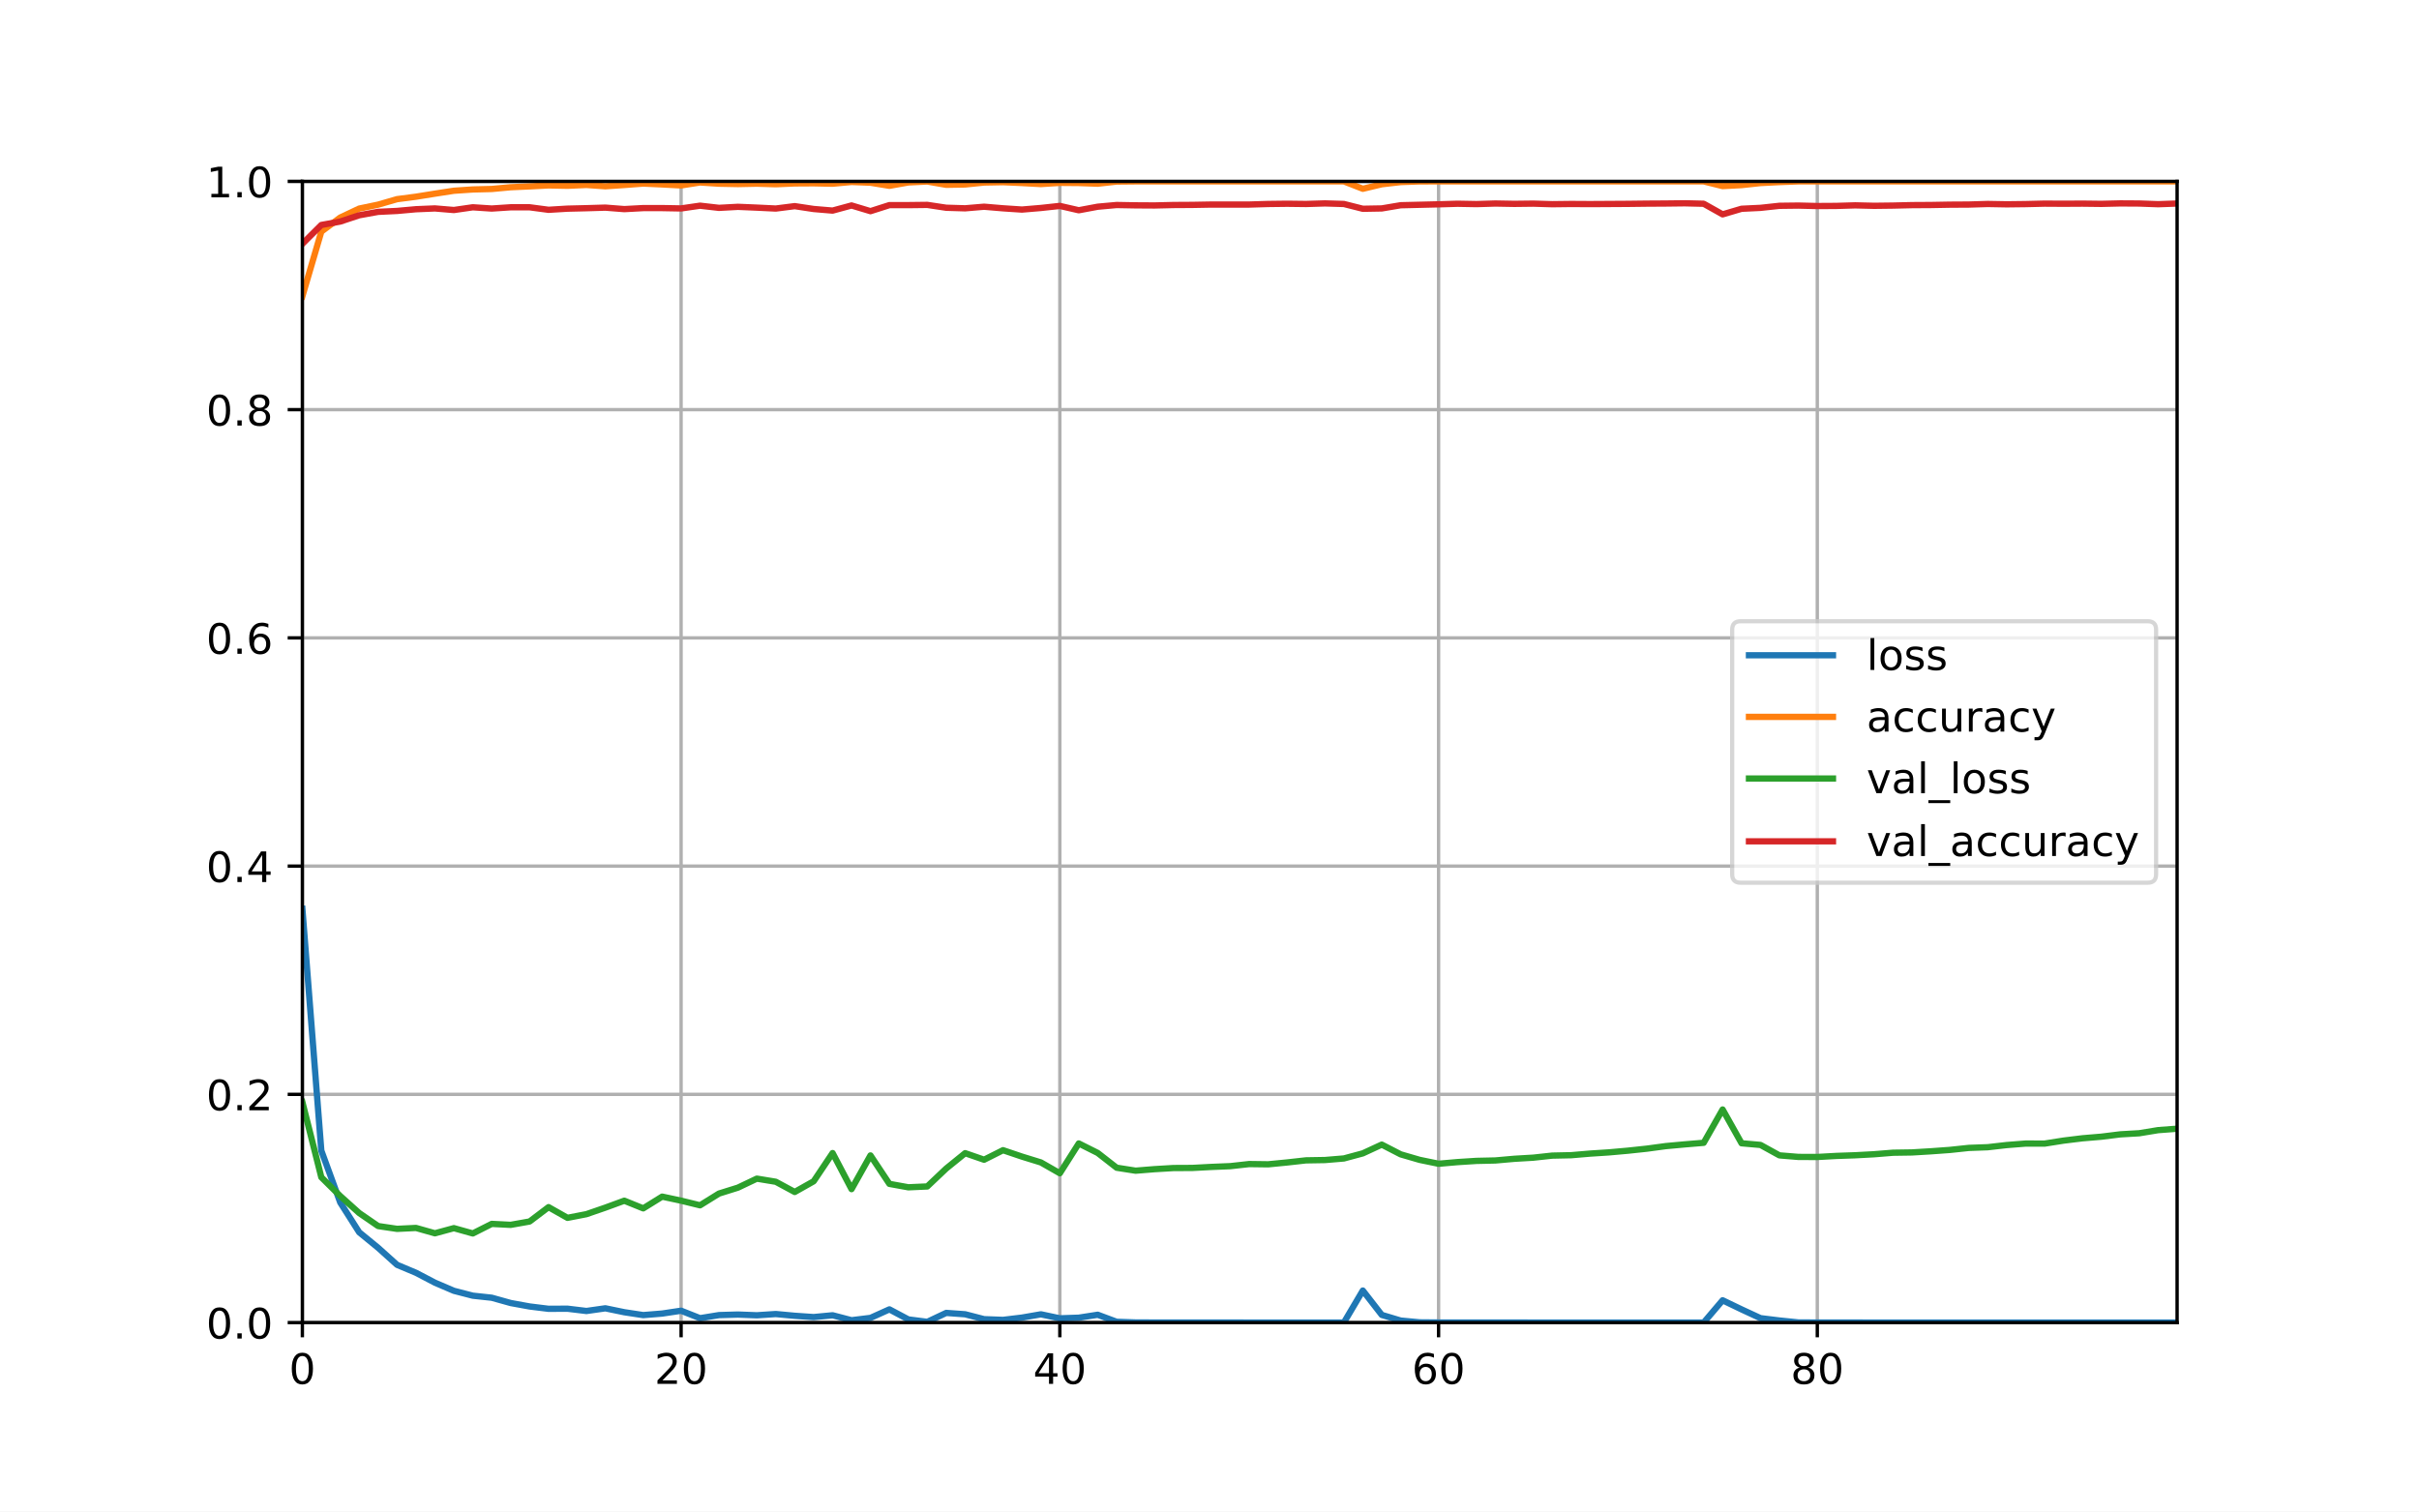
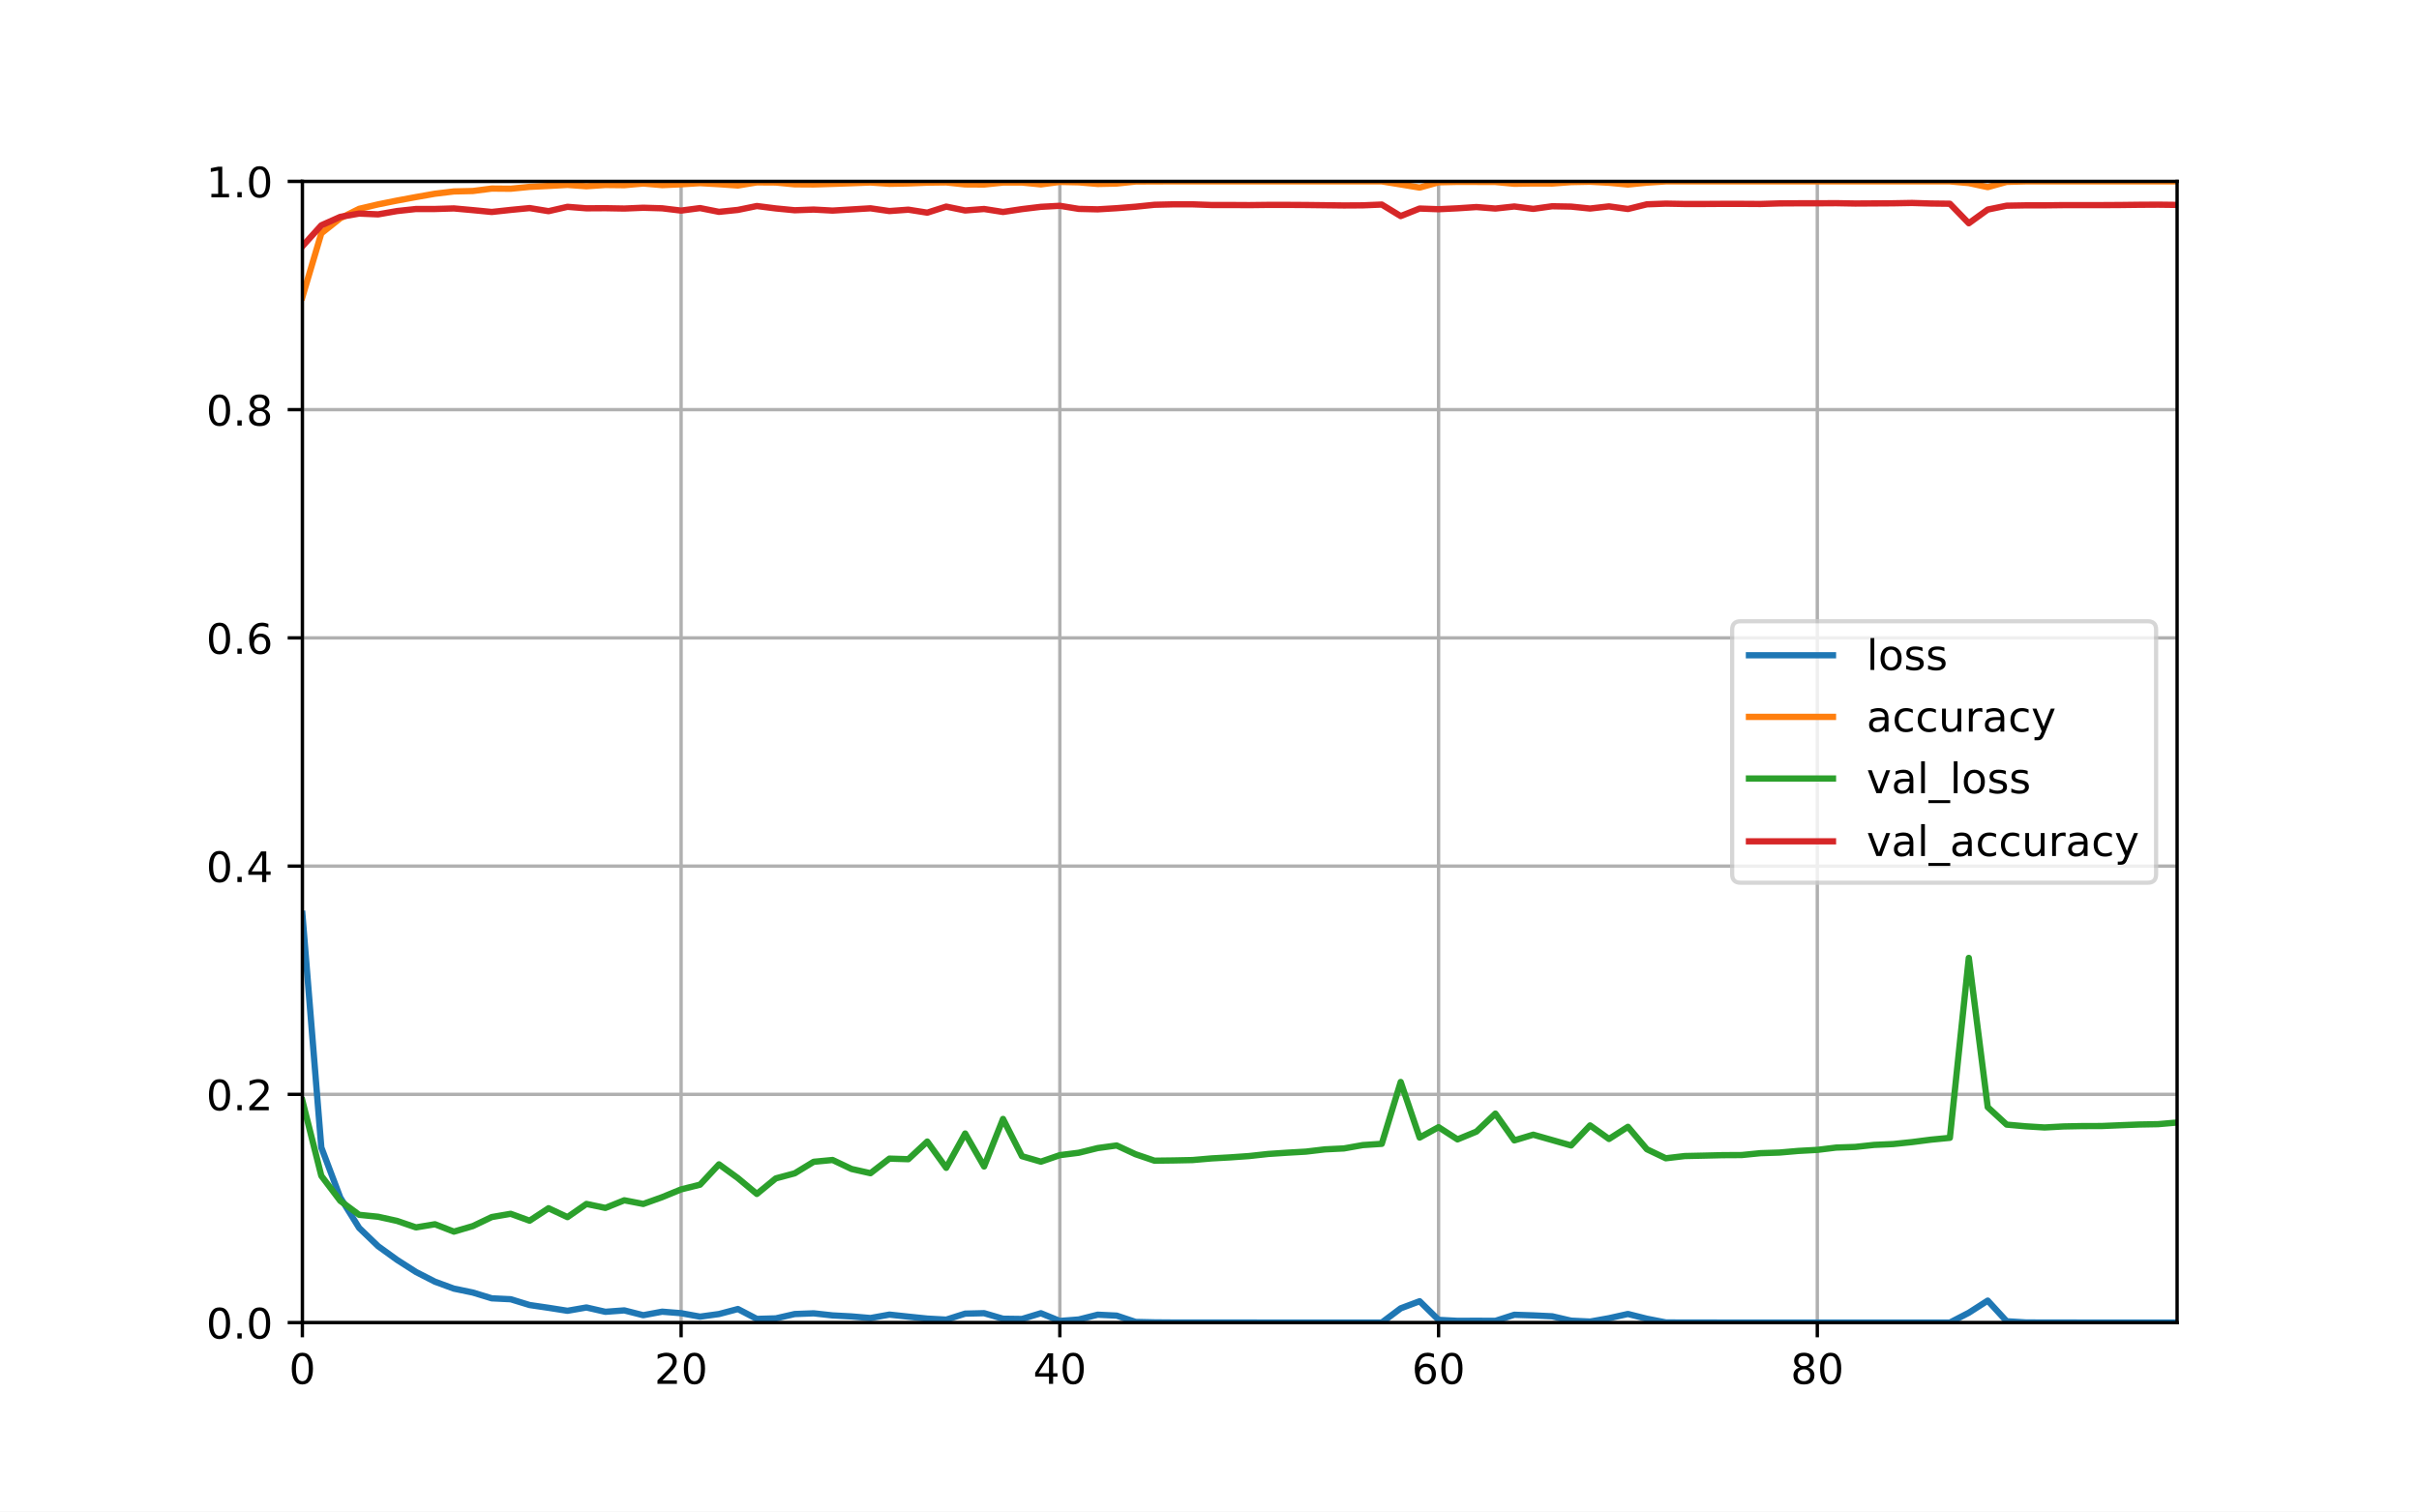
<svg xmlns="http://www.w3.org/2000/svg" xmlns:xlink="http://www.w3.org/1999/xlink" height="360pt" version="1.1" viewBox="0 0 576 360" width="576pt">
  <defs>
    <style type="text/css">
*{stroke-linecap:butt;stroke-linejoin:round;}
  </style>
  </defs>
  <g id="figure_1">
    <g id="patch_1">
      <path d="M 0 360  L 576 360  L 576 0  L 0 0  z " style="fill:#ffffff;" />
    </g>
    <g id="axes_1">
      <g id="patch_2">
        <path d="M 72 315  L 518.4 315  L 518.4 43.2  L 72 43.2  z " style="fill:#ffffff;" />
      </g>
      <g id="matplotlib.axis_1">
        <g id="xtick_1">
          <g id="line2d_1">
-             <path clip-path="url(#pfbb6b28283)" d="M 72 315  L 72 43.2  " style="fill:none;stroke:#b0b0b0;stroke-linecap:square;stroke-width:0.8;" />
+             <path clip-path="url(#p5a8b22db6f)" d="M 72 315  L 72 43.2  " style="fill:none;stroke:#b0b0b0;stroke-linecap:square;stroke-width:0.8;" />
          </g>
          <g id="line2d_2">
            <defs>
-               <path d="M 0 0  L 0 3.5  " id="md2664d7110" style="stroke:#000000;stroke-width:0.8;" />
-             </defs>
-             <g>
-               <use style="stroke:#000000;stroke-width:0.8;" x="72" xlink:href="#md2664d7110" y="315" />
+               <path d="M 0 0  L 0 3.5  " id="mbfc7a6b903" style="stroke:#000000;stroke-width:0.8;" />
+             </defs>
+             <g>
+               <use style="stroke:#000000;stroke-width:0.8;" x="72" xlink:href="#mbfc7a6b903" y="315" />
            </g>
          </g>
          <g id="text_1">
            <defs>
              <path d="M 31.781 66.406  Q 24.172 66.406 20.328 58.906  Q 16.5 51.422 16.5 36.375  Q 16.5 21.391 20.328 13.891  Q 24.172 6.391 31.781 6.391  Q 39.453 6.391 43.281 13.891  Q 47.125 21.391 47.125 36.375  Q 47.125 51.422 43.281 58.906  Q 39.453 66.406 31.781 66.406  z M 31.781 74.219  Q 44.047 74.219 50.516 64.516  Q 56.984 54.828 56.984 36.375  Q 56.984 17.969 50.516 8.266  Q 44.047 -1.422 31.781 -1.422  Q 19.531 -1.422 13.062 8.266  Q 6.594 17.969 6.594 36.375  Q 6.594 54.828 13.062 64.516  Q 19.531 74.219 31.781 74.219  z " id="DejaVuSans-48" />
            </defs>
            <g transform="translate(68.81875 329.5984)scale(0.1 -0.1)">
              <use xlink:href="#DejaVuSans-48" />
            </g>
          </g>
        </g>
        <g id="xtick_2">
          <g id="line2d_3">
-             <path clip-path="url(#pfbb6b28283)" d="M 162.182 315  L 162.182 43.2  " style="fill:none;stroke:#b0b0b0;stroke-linecap:square;stroke-width:0.8;" />
+             <path clip-path="url(#p5a8b22db6f)" d="M 162.182 315  L 162.182 43.2  " style="fill:none;stroke:#b0b0b0;stroke-linecap:square;stroke-width:0.8;" />
          </g>
          <g id="line2d_4">
            <g>
-               <use style="stroke:#000000;stroke-width:0.8;" x="162.182" xlink:href="#md2664d7110" y="315" />
+               <use style="stroke:#000000;stroke-width:0.8;" x="162.182" xlink:href="#mbfc7a6b903" y="315" />
            </g>
          </g>
          <g id="text_2">
            <defs>
              <path d="M 19.188 8.297  L 53.609 8.297  L 53.609 0  L 7.328 0  L 7.328 8.297  Q 12.938 14.109 22.625 23.891  Q 32.328 33.688 34.812 36.531  Q 39.547 41.844 41.422 45.531  Q 43.312 49.219 43.312 52.781  Q 43.312 58.594 39.234 62.25  Q 35.156 65.922 28.609 65.922  Q 23.969 65.922 18.812 64.312  Q 13.672 62.703 7.812 59.422  L 7.812 69.391  Q 13.766 71.781 18.938 73  Q 24.125 74.219 28.422 74.219  Q 39.75 74.219 46.484 68.547  Q 53.219 62.891 53.219 53.422  Q 53.219 48.922 51.531 44.891  Q 49.859 40.875 45.406 35.406  Q 44.188 33.984 37.641 27.219  Q 31.109 20.453 19.188 8.297  z " id="DejaVuSans-50" />
            </defs>
            <g transform="translate(155.8193 329.5984)scale(0.1 -0.1)">
              <use xlink:href="#DejaVuSans-50" />
              <use x="63.623" xlink:href="#DejaVuSans-48" />
            </g>
          </g>
        </g>
        <g id="xtick_3">
          <g id="line2d_5">
-             <path clip-path="url(#pfbb6b28283)" d="M 252.364 315  L 252.364 43.2  " style="fill:none;stroke:#b0b0b0;stroke-linecap:square;stroke-width:0.8;" />
+             <path clip-path="url(#p5a8b22db6f)" d="M 252.364 315  L 252.364 43.2  " style="fill:none;stroke:#b0b0b0;stroke-linecap:square;stroke-width:0.8;" />
          </g>
          <g id="line2d_6">
            <g>
-               <use style="stroke:#000000;stroke-width:0.8;" x="252.364" xlink:href="#md2664d7110" y="315" />
+               <use style="stroke:#000000;stroke-width:0.8;" x="252.364" xlink:href="#mbfc7a6b903" y="315" />
            </g>
          </g>
          <g id="text_3">
            <defs>
              <path d="M 37.797 64.312  L 12.891 25.391  L 37.797 25.391  z M 35.203 72.906  L 47.609 72.906  L 47.609 25.391  L 58.016 25.391  L 58.016 17.188  L 47.609 17.188  L 47.609 0  L 37.797 0  L 37.797 17.188  L 4.891 17.188  L 4.891 26.703  z " id="DejaVuSans-52" />
            </defs>
            <g transform="translate(246.0011 329.5984)scale(0.1 -0.1)">
              <use xlink:href="#DejaVuSans-52" />
              <use x="63.623" xlink:href="#DejaVuSans-48" />
            </g>
          </g>
        </g>
        <g id="xtick_4">
          <g id="line2d_7">
-             <path clip-path="url(#pfbb6b28283)" d="M 342.545 315  L 342.545 43.2  " style="fill:none;stroke:#b0b0b0;stroke-linecap:square;stroke-width:0.8;" />
+             <path clip-path="url(#p5a8b22db6f)" d="M 342.545 315  L 342.545 43.2  " style="fill:none;stroke:#b0b0b0;stroke-linecap:square;stroke-width:0.8;" />
          </g>
          <g id="line2d_8">
            <g>
-               <use style="stroke:#000000;stroke-width:0.8;" x="342.545" xlink:href="#md2664d7110" y="315" />
+               <use style="stroke:#000000;stroke-width:0.8;" x="342.545" xlink:href="#mbfc7a6b903" y="315" />
            </g>
          </g>
          <g id="text_4">
            <defs>
              <path d="M 33.016 40.375  Q 26.375 40.375 22.484 35.828  Q 18.609 31.297 18.609 23.391  Q 18.609 15.531 22.484 10.953  Q 26.375 6.391 33.016 6.391  Q 39.656 6.391 43.531 10.953  Q 47.406 15.531 47.406 23.391  Q 47.406 31.297 43.531 35.828  Q 39.656 40.375 33.016 40.375  z M 52.594 71.297  L 52.594 62.312  Q 48.875 64.062 45.094 64.984  Q 41.312 65.922 37.594 65.922  Q 27.828 65.922 22.672 59.328  Q 17.531 52.734 16.797 39.406  Q 19.672 43.656 24.016 45.922  Q 28.375 48.188 33.594 48.188  Q 44.578 48.188 50.953 41.516  Q 57.328 34.859 57.328 23.391  Q 57.328 12.156 50.688 5.359  Q 44.047 -1.422 33.016 -1.422  Q 20.359 -1.422 13.672 8.266  Q 6.984 17.969 6.984 36.375  Q 6.984 53.656 15.188 63.938  Q 23.391 74.219 37.203 74.219  Q 40.922 74.219 44.703 73.484  Q 48.484 72.75 52.594 71.297  z " id="DejaVuSans-54" />
            </defs>
            <g transform="translate(336.183 329.5984)scale(0.1 -0.1)">
              <use xlink:href="#DejaVuSans-54" />
              <use x="63.623" xlink:href="#DejaVuSans-48" />
            </g>
          </g>
        </g>
        <g id="xtick_5">
          <g id="line2d_9">
-             <path clip-path="url(#pfbb6b28283)" d="M 432.727 315  L 432.727 43.2  " style="fill:none;stroke:#b0b0b0;stroke-linecap:square;stroke-width:0.8;" />
+             <path clip-path="url(#p5a8b22db6f)" d="M 432.727 315  L 432.727 43.2  " style="fill:none;stroke:#b0b0b0;stroke-linecap:square;stroke-width:0.8;" />
          </g>
          <g id="line2d_10">
            <g>
-               <use style="stroke:#000000;stroke-width:0.8;" x="432.727" xlink:href="#md2664d7110" y="315" />
+               <use style="stroke:#000000;stroke-width:0.8;" x="432.727" xlink:href="#mbfc7a6b903" y="315" />
            </g>
          </g>
          <g id="text_5">
            <defs>
              <path d="M 31.781 34.625  Q 24.75 34.625 20.719 30.859  Q 16.703 27.094 16.703 20.516  Q 16.703 13.922 20.719 10.156  Q 24.75 6.391 31.781 6.391  Q 38.812 6.391 42.859 10.172  Q 46.922 13.969 46.922 20.516  Q 46.922 27.094 42.891 30.859  Q 38.875 34.625 31.781 34.625  z M 21.922 38.812  Q 15.578 40.375 12.031 44.719  Q 8.5 49.078 8.5 55.328  Q 8.5 64.062 14.719 69.141  Q 20.953 74.219 31.781 74.219  Q 42.672 74.219 48.875 69.141  Q 55.078 64.062 55.078 55.328  Q 55.078 49.078 51.531 44.719  Q 48 40.375 41.703 38.812  Q 48.828 37.156 52.797 32.312  Q 56.781 27.484 56.781 20.516  Q 56.781 9.906 50.312 4.234  Q 43.844 -1.422 31.781 -1.422  Q 19.734 -1.422 13.25 4.234  Q 6.781 9.906 6.781 20.516  Q 6.781 27.484 10.781 32.312  Q 14.797 37.156 21.922 38.812  z M 18.312 54.391  Q 18.312 48.734 21.844 45.562  Q 25.391 42.391 31.781 42.391  Q 38.141 42.391 41.719 45.562  Q 45.312 48.734 45.312 54.391  Q 45.312 60.062 41.719 63.234  Q 38.141 66.406 31.781 66.406  Q 25.391 66.406 21.844 63.234  Q 18.312 60.062 18.312 54.391  z " id="DejaVuSans-56" />
            </defs>
            <g transform="translate(426.3648 329.5984)scale(0.1 -0.1)">
              <use xlink:href="#DejaVuSans-56" />
              <use x="63.623" xlink:href="#DejaVuSans-48" />
            </g>
          </g>
        </g>
      </g>
      <g id="matplotlib.axis_2">
        <g id="ytick_1">
          <g id="line2d_11">
-             <path clip-path="url(#pfbb6b28283)" d="M 72 315  L 518.4 315  " style="fill:none;stroke:#b0b0b0;stroke-linecap:square;stroke-width:0.8;" />
+             <path clip-path="url(#p5a8b22db6f)" d="M 72 315  L 518.4 315  " style="fill:none;stroke:#b0b0b0;stroke-linecap:square;stroke-width:0.8;" />
          </g>
          <g id="line2d_12">
            <defs>
-               <path d="M 0 0  L -3.5 0  " id="md4e114d1ab" style="stroke:#000000;stroke-width:0.8;" />
-             </defs>
-             <g>
-               <use style="stroke:#000000;stroke-width:0.8;" x="72" xlink:href="#md4e114d1ab" y="315" />
+               <path d="M 0 0  L -3.5 0  " id="m2e8391868a" style="stroke:#000000;stroke-width:0.8;" />
+             </defs>
+             <g>
+               <use style="stroke:#000000;stroke-width:0.8;" x="72" xlink:href="#m2e8391868a" y="315" />
            </g>
          </g>
          <g id="text_6">
            <defs>
              <path d="M 10.688 12.406  L 21 12.406  L 21 0  L 10.688 0  z " id="DejaVuSans-46" />
            </defs>
            <g transform="translate(49.09687 318.7992)scale(0.1 -0.1)">
              <use xlink:href="#DejaVuSans-48" />
              <use x="63.623" xlink:href="#DejaVuSans-46" />
              <use x="95.41" xlink:href="#DejaVuSans-48" />
            </g>
          </g>
        </g>
        <g id="ytick_2">
          <g id="line2d_13">
-             <path clip-path="url(#pfbb6b28283)" d="M 72 260.64  L 518.4 260.64  " style="fill:none;stroke:#b0b0b0;stroke-linecap:square;stroke-width:0.8;" />
+             <path clip-path="url(#p5a8b22db6f)" d="M 72 260.64  L 518.4 260.64  " style="fill:none;stroke:#b0b0b0;stroke-linecap:square;stroke-width:0.8;" />
          </g>
          <g id="line2d_14">
            <g>
-               <use style="stroke:#000000;stroke-width:0.8;" x="72" xlink:href="#md4e114d1ab" y="260.64" />
+               <use style="stroke:#000000;stroke-width:0.8;" x="72" xlink:href="#m2e8391868a" y="260.64" />
            </g>
          </g>
          <g id="text_7">
            <g transform="translate(49.09687 264.4392)scale(0.1 -0.1)">
              <use xlink:href="#DejaVuSans-48" />
              <use x="63.623" xlink:href="#DejaVuSans-46" />
              <use x="95.41" xlink:href="#DejaVuSans-50" />
            </g>
          </g>
        </g>
        <g id="ytick_3">
          <g id="line2d_15">
-             <path clip-path="url(#pfbb6b28283)" d="M 72 206.28  L 518.4 206.28  " style="fill:none;stroke:#b0b0b0;stroke-linecap:square;stroke-width:0.8;" />
+             <path clip-path="url(#p5a8b22db6f)" d="M 72 206.28  L 518.4 206.28  " style="fill:none;stroke:#b0b0b0;stroke-linecap:square;stroke-width:0.8;" />
          </g>
          <g id="line2d_16">
            <g>
-               <use style="stroke:#000000;stroke-width:0.8;" x="72" xlink:href="#md4e114d1ab" y="206.28" />
+               <use style="stroke:#000000;stroke-width:0.8;" x="72" xlink:href="#m2e8391868a" y="206.28" />
            </g>
          </g>
          <g id="text_8">
            <g transform="translate(49.09687 210.0792)scale(0.1 -0.1)">
              <use xlink:href="#DejaVuSans-48" />
              <use x="63.623" xlink:href="#DejaVuSans-46" />
              <use x="95.41" xlink:href="#DejaVuSans-52" />
            </g>
          </g>
        </g>
        <g id="ytick_4">
          <g id="line2d_17">
-             <path clip-path="url(#pfbb6b28283)" d="M 72 151.92  L 518.4 151.92  " style="fill:none;stroke:#b0b0b0;stroke-linecap:square;stroke-width:0.8;" />
+             <path clip-path="url(#p5a8b22db6f)" d="M 72 151.92  L 518.4 151.92  " style="fill:none;stroke:#b0b0b0;stroke-linecap:square;stroke-width:0.8;" />
          </g>
          <g id="line2d_18">
            <g>
-               <use style="stroke:#000000;stroke-width:0.8;" x="72" xlink:href="#md4e114d1ab" y="151.92" />
+               <use style="stroke:#000000;stroke-width:0.8;" x="72" xlink:href="#m2e8391868a" y="151.92" />
            </g>
          </g>
          <g id="text_9">
            <g transform="translate(49.09687 155.7192)scale(0.1 -0.1)">
              <use xlink:href="#DejaVuSans-48" />
              <use x="63.623" xlink:href="#DejaVuSans-46" />
              <use x="95.41" xlink:href="#DejaVuSans-54" />
            </g>
          </g>
        </g>
        <g id="ytick_5">
          <g id="line2d_19">
-             <path clip-path="url(#pfbb6b28283)" d="M 72 97.56  L 518.4 97.56  " style="fill:none;stroke:#b0b0b0;stroke-linecap:square;stroke-width:0.8;" />
+             <path clip-path="url(#p5a8b22db6f)" d="M 72 97.56  L 518.4 97.56  " style="fill:none;stroke:#b0b0b0;stroke-linecap:square;stroke-width:0.8;" />
          </g>
          <g id="line2d_20">
            <g>
-               <use style="stroke:#000000;stroke-width:0.8;" x="72" xlink:href="#md4e114d1ab" y="97.56" />
+               <use style="stroke:#000000;stroke-width:0.8;" x="72" xlink:href="#m2e8391868a" y="97.56" />
            </g>
          </g>
          <g id="text_10">
            <g transform="translate(49.09687 101.3592)scale(0.1 -0.1)">
              <use xlink:href="#DejaVuSans-48" />
              <use x="63.623" xlink:href="#DejaVuSans-46" />
              <use x="95.41" xlink:href="#DejaVuSans-56" />
            </g>
          </g>
        </g>
        <g id="ytick_6">
          <g id="line2d_21">
-             <path clip-path="url(#pfbb6b28283)" d="M 72 43.2  L 518.4 43.2  " style="fill:none;stroke:#b0b0b0;stroke-linecap:square;stroke-width:0.8;" />
+             <path clip-path="url(#p5a8b22db6f)" d="M 72 43.2  L 518.4 43.2  " style="fill:none;stroke:#b0b0b0;stroke-linecap:square;stroke-width:0.8;" />
          </g>
          <g id="line2d_22">
            <g>
-               <use style="stroke:#000000;stroke-width:0.8;" x="72" xlink:href="#md4e114d1ab" y="43.2" />
+               <use style="stroke:#000000;stroke-width:0.8;" x="72" xlink:href="#m2e8391868a" y="43.2" />
            </g>
          </g>
          <g id="text_11">
            <defs>
              <path d="M 12.406 8.297  L 28.516 8.297  L 28.516 63.922  L 10.984 60.406  L 10.984 69.391  L 28.422 72.906  L 38.281 72.906  L 38.281 8.297  L 54.391 8.297  L 54.391 0  L 12.406 0  z " id="DejaVuSans-49" />
            </defs>
            <g transform="translate(49.09687 46.99922)scale(0.1 -0.1)">
              <use xlink:href="#DejaVuSans-49" />
              <use x="63.623" xlink:href="#DejaVuSans-46" />
              <use x="95.41" xlink:href="#DejaVuSans-48" />
            </g>
          </g>
        </g>
      </g>
      <g id="line2d_23">
-         <path clip-path="url(#pfbb6b28283)" d="M 72 216.443  L 76.509 274.039  L 81.018 286.402  L 85.527 293.491  L 90.036 297.186  L 94.545 301.245  L 99.055 303.14  L 103.564 305.498  L 108.073 307.431  L 112.582 308.596  L 117.091 309.082  L 121.6 310.342  L 126.109 311.164  L 130.618 311.721  L 135.127 311.696  L 139.636 312.241  L 144.145 311.602  L 148.655 312.533  L 153.164 313.22  L 157.673 312.852  L 162.182 312.174  L 166.691 313.956  L 171.2 313.22  L 175.709 313.088  L 180.218 313.263  L 184.727 312.964  L 189.236 313.384  L 193.745 313.692  L 198.255 313.262  L 202.764 314.439  L 207.273 313.886  L 211.782 311.854  L 216.291 314.252  L 220.8 314.829  L 225.309 312.698  L 229.818 313.024  L 234.327 314.192  L 238.836 314.359  L 243.345 313.816  L 247.855 313.033  L 252.364 313.989  L 256.873 313.837  L 261.382 313.136  L 265.891 314.815  L 270.4 314.967  L 274.909 314.981  L 279.418 314.986  L 283.927 314.988  L 288.436 314.99  L 292.945 314.991  L 297.455 314.993  L 301.964 314.994  L 306.473 314.995  L 310.982 314.995  L 315.491 314.996  L 320 314.997  L 324.509 307.369  L 329.018 313.173  L 333.527 314.524  L 338.036 314.943  L 342.545 314.978  L 347.055 314.985  L 351.564 314.988  L 356.073 314.99  L 360.582 314.991  L 365.091 314.993  L 369.6 314.994  L 374.109 314.995  L 378.618 314.996  L 383.127 314.996  L 387.636 314.997  L 392.145 314.997  L 396.655 314.998  L 401.164 314.998  L 405.673 314.998  L 410.182 309.692  L 414.691 311.86  L 419.2 313.95  L 423.709 314.507  L 428.218 314.963  L 432.727 314.986  L 437.236 314.99  L 441.745 314.992  L 446.255 314.993  L 450.764 314.994  L 455.273 314.995  L 459.782 314.996  L 464.291 314.996  L 468.8 314.997  L 473.309 314.997  L 477.818 314.998  L 482.327 314.998  L 486.836 314.998  L 491.345 314.999  L 495.855 314.999  L 500.364 314.999  L 504.873 314.999  L 509.382 314.999  L 513.891 315  L 518.4 315  " style="fill:none;stroke:#1f77b4;stroke-linecap:square;stroke-width:1.5;" />
+         <path clip-path="url(#p5a8b22db6f)" d="M 72 217.65  L 76.509 273.281  L 81.018 285.211  L 85.527 292.469  L 90.036 296.809  L 94.545 300.067  L 99.055 302.95  L 103.564 305.259  L 108.073 306.913  L 112.582 307.845  L 117.091 309.222  L 121.6 309.442  L 126.109 310.82  L 130.618 311.482  L 135.127 312.192  L 139.636 311.404  L 144.145 312.432  L 148.655 312.098  L 153.164 313.244  L 157.673 312.405  L 162.182 312.764  L 166.691 313.585  L 171.2 312.966  L 175.709 311.774  L 180.218 314.126  L 184.727 313.997  L 189.236 312.966  L 193.745 312.796  L 198.255 313.294  L 202.764 313.534  L 207.273 313.918  L 211.782 313.102  L 216.291 313.587  L 220.8 314.052  L 225.309 314.302  L 229.818 312.87  L 234.327 312.761  L 238.836 314.081  L 243.345 314.142  L 247.855 312.774  L 252.364 314.615  L 256.873 314.264  L 261.382 313.125  L 265.891 313.342  L 270.4 314.846  L 274.909 314.949  L 279.418 314.983  L 283.927 314.987  L 288.436 314.989  L 292.945 314.991  L 297.455 314.992  L 301.964 314.993  L 306.473 314.994  L 310.982 314.995  L 315.491 314.996  L 320 314.996  L 324.509 314.997  L 329.018 314.997  L 333.527 311.608  L 338.036 309.917  L 342.545 314.354  L 347.055 314.589  L 351.564 314.572  L 356.073 314.591  L 360.582 313.141  L 365.091 313.287  L 369.6 313.503  L 374.109 314.549  L 378.618 314.762  L 383.127 313.957  L 387.636 312.951  L 392.145 314.085  L 396.655 314.966  L 401.164 314.988  L 405.673 314.991  L 410.182 314.993  L 414.691 314.994  L 419.2 314.995  L 423.709 314.996  L 428.218 314.996  L 432.727 314.997  L 437.236 314.997  L 441.745 314.998  L 446.255 314.998  L 450.764 314.998  L 455.273 314.999  L 459.782 314.999  L 464.291 314.999  L 468.8 312.664  L 473.309 309.769  L 477.818 314.685  L 482.327 314.964  L 486.836 314.989  L 491.345 314.991  L 495.855 314.993  L 500.364 314.994  L 504.873 314.995  L 509.382 314.996  L 513.891 314.996  L 518.4 314.997  " style="fill:none;stroke:#1f77b4;stroke-linecap:square;stroke-width:1.5;" />
      </g>
      <g id="line2d_24">
-         <path clip-path="url(#pfbb6b28283)" d="M 72 70.565  L 76.509 55.17  L 81.018 51.811  L 85.527 49.68  L 90.036 48.739  L 94.545 47.435  L 99.055 46.848  L 103.564 46.125  L 108.073 45.429  L 112.582 45.124  L 117.091 45.01  L 121.6 44.592  L 126.109 44.39  L 130.618 44.157  L 135.127 44.244  L 139.636 44.048  L 144.145 44.363  L 148.655 44.059  L 153.164 43.716  L 157.673 43.923  L 162.182 44.162  L 166.691 43.455  L 171.2 43.749  L 175.709 43.836  L 180.218 43.744  L 184.727 43.879  L 189.236 43.684  L 193.745 43.657  L 198.255 43.754  L 202.764 43.336  L 207.273 43.515  L 211.782 44.255  L 216.291 43.45  L 220.8 43.227  L 225.309 44.015  L 229.818 43.934  L 234.327 43.472  L 238.836 43.385  L 243.345 43.591  L 247.855 43.836  L 252.364 43.548  L 256.873 43.586  L 261.382 43.749  L 265.891 43.243  L 270.4 43.2  L 274.909 43.2  L 279.418 43.2  L 283.927 43.2  L 288.436 43.2  L 292.945 43.2  L 297.455 43.2  L 301.964 43.2  L 306.473 43.2  L 310.982 43.2  L 315.491 43.2  L 320 43.2  L 324.509 44.961  L 329.018 43.885  L 333.527 43.363  L 338.036 43.205  L 342.545 43.2  L 347.055 43.2  L 351.564 43.2  L 356.073 43.2  L 360.582 43.2  L 365.091 43.2  L 369.6 43.2  L 374.109 43.2  L 378.618 43.2  L 383.127 43.2  L 387.636 43.2  L 392.145 43.2  L 396.655 43.2  L 401.164 43.2  L 405.673 43.2  L 410.182 44.32  L 414.691 44.086  L 419.2 43.597  L 423.709 43.363  L 428.218 43.2  L 432.727 43.2  L 437.236 43.2  L 441.745 43.2  L 446.255 43.2  L 450.764 43.2  L 455.273 43.2  L 459.782 43.2  L 464.291 43.2  L 468.8 43.2  L 473.309 43.2  L 477.818 43.2  L 482.327 43.2  L 486.836 43.2  L 491.345 43.2  L 495.855 43.2  L 500.364 43.2  L 504.873 43.2  L 509.382 43.2  L 513.891 43.2  L 518.4 43.2  " style="fill:none;stroke:#ff7f0e;stroke-linecap:square;stroke-width:1.5;" />
+         <path clip-path="url(#p5a8b22db6f)" d="M 72 70.771  L 76.509 55.578  L 81.018 51.985  L 85.527 49.734  L 90.036 48.679  L 94.545 47.772  L 99.055 46.935  L 103.564 46.141  L 108.073 45.597  L 112.582 45.494  L 117.091 44.912  L 121.6 44.95  L 126.109 44.505  L 130.618 44.282  L 135.127 44.037  L 139.636 44.358  L 144.145 44.053  L 148.655 44.102  L 153.164 43.706  L 157.673 44.086  L 162.182 43.896  L 166.691 43.613  L 171.2 43.869  L 175.709 44.178  L 180.218 43.439  L 184.727 43.466  L 189.236 43.901  L 193.745 43.928  L 198.255 43.793  L 202.764 43.64  L 207.273 43.461  L 211.782 43.776  L 216.291 43.689  L 220.8 43.499  L 225.309 43.445  L 229.818 43.923  L 234.327 43.95  L 238.836 43.477  L 243.345 43.472  L 247.855 43.918  L 252.364 43.325  L 256.873 43.423  L 261.382 43.809  L 265.891 43.716  L 270.4 43.233  L 274.909 43.205  L 279.418 43.2  L 283.927 43.2  L 288.436 43.2  L 292.945 43.2  L 297.455 43.2  L 301.964 43.2  L 306.473 43.2  L 310.982 43.2  L 315.491 43.2  L 320 43.2  L 324.509 43.2  L 329.018 43.2  L 333.527 43.928  L 338.036 44.679  L 342.545 43.417  L 347.055 43.314  L 351.564 43.325  L 356.073 43.341  L 360.582 43.771  L 365.091 43.695  L 369.6 43.711  L 374.109 43.369  L 378.618 43.282  L 383.127 43.526  L 387.636 43.95  L 392.145 43.499  L 396.655 43.2  L 401.164 43.2  L 405.673 43.2  L 410.182 43.2  L 414.691 43.2  L 419.2 43.2  L 423.709 43.2  L 428.218 43.2  L 432.727 43.2  L 437.236 43.2  L 441.745 43.2  L 446.255 43.2  L 450.764 43.2  L 455.273 43.2  L 459.782 43.2  L 464.291 43.2  L 468.8 43.602  L 473.309 44.57  L 477.818 43.32  L 482.327 43.2  L 486.836 43.2  L 491.345 43.2  L 495.855 43.2  L 500.364 43.2  L 504.873 43.2  L 509.382 43.2  L 513.891 43.2  L 518.4 43.2  " style="fill:none;stroke:#ff7f0e;stroke-linecap:square;stroke-width:1.5;" />
      </g>
      <g id="line2d_25">
-         <path clip-path="url(#pfbb6b28283)" d="M 72 262.488  L 76.509 280.387  L 81.018 284.862  L 85.527 288.907  L 90.036 292.01  L 94.545 292.679  L 99.055 292.46  L 103.564 293.734  L 108.073 292.509  L 112.582 293.773  L 117.091 291.496  L 121.6 291.723  L 126.109 290.925  L 130.618 287.508  L 135.127 290.055  L 139.636 289.179  L 144.145 287.625  L 148.655 285.973  L 153.164 287.797  L 157.673 285.001  L 162.182 285.966  L 166.691 287.071  L 171.2 284.272  L 175.709 282.864  L 180.218 280.718  L 184.727 281.461  L 189.236 283.895  L 193.745 281.349  L 198.255 274.626  L 202.764 283.217  L 207.273 275.189  L 211.782 281.965  L 216.291 282.781  L 220.8 282.579  L 225.309 278.308  L 229.818 274.653  L 234.327 276.213  L 238.836 273.944  L 243.345 275.468  L 247.855 276.862  L 252.364 279.438  L 256.873 272.337  L 261.382 274.601  L 265.891 278.117  L 270.4 278.823  L 274.909 278.461  L 279.418 278.193  L 283.927 278.169  L 288.436 277.929  L 292.945 277.745  L 297.455 277.245  L 301.964 277.305  L 306.473 276.866  L 310.982 276.363  L 315.491 276.287  L 320 275.911  L 324.509 274.696  L 329.018 272.61  L 333.527 274.933  L 338.036 276.245  L 342.545 277.173  L 347.055 276.779  L 351.564 276.491  L 356.073 276.389  L 360.582 275.991  L 365.091 275.725  L 369.6 275.234  L 374.109 275.137  L 378.618 274.755  L 383.127 274.461  L 387.636 274.06  L 392.145 273.578  L 396.655 272.97  L 401.164 272.558  L 405.673 272.183  L 410.182 264.25  L 414.691 272.295  L 419.2 272.69  L 423.709 275.176  L 428.218 275.546  L 432.727 275.56  L 437.236 275.309  L 441.745 275.152  L 446.255 274.909  L 450.764 274.544  L 455.273 274.476  L 459.782 274.206  L 464.291 273.879  L 468.8 273.399  L 473.309 273.234  L 477.818 272.72  L 482.327 272.364  L 486.836 272.373  L 491.345 271.661  L 495.855 271.109  L 500.364 270.729  L 504.873 270.168  L 509.382 269.908  L 513.891 269.167  L 518.4 268.826  " style="fill:none;stroke:#2ca02c;stroke-linecap:square;stroke-width:1.5;" />
+         <path clip-path="url(#p5a8b22db6f)" d="M 72 262.127  L 76.509 280.043  L 81.018 286.003  L 85.527 289.336  L 90.036 289.794  L 94.545 290.786  L 99.055 292.33  L 103.564 291.581  L 108.073 293.337  L 112.582 292.021  L 117.091 289.869  L 121.6 289.093  L 126.109 290.734  L 130.618 287.768  L 135.127 289.885  L 139.636 286.745  L 144.145 287.69  L 148.655 285.873  L 153.164 286.746  L 157.673 285.128  L 162.182 283.278  L 166.691 282.16  L 171.2 277.315  L 175.709 280.595  L 180.218 284.36  L 184.727 280.661  L 189.236 279.453  L 193.745 276.707  L 198.255 276.277  L 202.764 278.414  L 207.273 279.426  L 211.782 275.95  L 216.291 276.09  L 220.8 271.885  L 225.309 278.143  L 229.818 269.969  L 234.327 277.82  L 238.836 266.501  L 243.345 275.373  L 247.855 276.68  L 252.364 275.123  L 256.873 274.551  L 261.382 273.439  L 265.891 272.82  L 270.4 274.91  L 274.909 276.443  L 279.418 276.386  L 283.927 276.294  L 288.436 275.905  L 292.945 275.653  L 297.455 275.337  L 301.964 274.843  L 306.473 274.541  L 310.982 274.282  L 315.491 273.748  L 320 273.526  L 324.509 272.726  L 329.018 272.429  L 333.527 257.699  L 338.036 270.937  L 342.545 268.459  L 347.055 271.372  L 351.564 269.511  L 356.073 265.227  L 360.582 271.608  L 365.091 270.252  L 369.6 271.532  L 374.109 272.813  L 378.618 268.04  L 383.127 271.272  L 387.636 268.378  L 392.145 273.715  L 396.655 275.87  L 401.164 275.337  L 405.673 275.237  L 410.182 275.127  L 414.691 275.101  L 419.2 274.652  L 423.709 274.505  L 428.218 274.116  L 432.727 273.871  L 437.236 273.319  L 441.745 273.168  L 446.255 272.683  L 450.764 272.482  L 455.273 272.014  L 459.782 271.435  L 464.291 270.998  L 468.8 228.145  L 473.309 263.697  L 477.818 267.851  L 482.327 268.254  L 486.836 268.532  L 491.345 268.287  L 495.855 268.199  L 500.364 268.188  L 504.873 268  L 509.382 267.825  L 513.891 267.743  L 518.4 267.354  " style="fill:none;stroke:#2ca02c;stroke-linecap:square;stroke-width:1.5;" />
      </g>
      <g id="line2d_26">
-         <path clip-path="url(#pfbb6b28283)" d="M 72 58.067  L 76.509 53.583  L 81.018 52.767  L 85.527 51.272  L 90.036 50.457  L 94.545 50.24  L 99.055 49.832  L 103.564 49.642  L 108.073 50.022  L 112.582 49.37  L 117.091 49.669  L 121.6 49.37  L 126.109 49.37  L 130.618 49.968  L 135.127 49.696  L 139.636 49.587  L 144.145 49.451  L 148.655 49.805  L 153.164 49.56  L 157.673 49.56  L 162.182 49.642  L 166.691 48.989  L 171.2 49.506  L 175.709 49.261  L 180.218 49.451  L 184.727 49.669  L 189.236 49.098  L 193.745 49.778  L 198.255 50.158  L 202.764 48.935  L 207.273 50.294  L 211.782 48.853  L 216.291 48.853  L 220.8 48.799  L 225.309 49.479  L 229.818 49.614  L 234.327 49.234  L 238.836 49.614  L 243.345 49.913  L 247.855 49.533  L 252.364 49.044  L 256.873 50.077  L 261.382 49.234  L 265.891 48.826  L 270.4 48.908  L 274.909 48.935  L 279.418 48.826  L 283.927 48.799  L 288.436 48.718  L 292.945 48.718  L 297.455 48.718  L 301.964 48.582  L 306.473 48.527  L 310.982 48.582  L 315.491 48.446  L 320 48.582  L 324.509 49.723  L 329.018 49.642  L 333.527 48.881  L 338.036 48.772  L 342.545 48.663  L 347.055 48.527  L 351.564 48.609  L 356.073 48.473  L 360.582 48.554  L 365.091 48.5  L 369.6 48.636  L 374.109 48.582  L 378.618 48.609  L 383.127 48.582  L 387.636 48.554  L 392.145 48.5  L 396.655 48.473  L 401.164 48.419  L 405.673 48.527  L 410.182 51.055  L 414.691 49.723  L 419.2 49.506  L 423.709 49.017  L 428.218 48.962  L 432.727 49.071  L 437.236 49.044  L 441.745 48.908  L 446.255 49.017  L 450.764 48.962  L 455.273 48.853  L 459.782 48.826  L 464.291 48.745  L 468.8 48.718  L 473.309 48.582  L 477.818 48.663  L 482.327 48.609  L 486.836 48.5  L 491.345 48.527  L 495.855 48.5  L 500.364 48.554  L 504.873 48.446  L 509.382 48.473  L 513.891 48.636  L 518.4 48.473  " style="fill:none;stroke:#d62728;stroke-linecap:square;stroke-width:1.5;" />
+         <path clip-path="url(#p5a8b22db6f)" d="M 72 58.665  L 76.509 53.664  L 81.018 51.653  L 85.527 50.865  L 90.036 51.055  L 94.545 50.267  L 99.055 49.778  L 103.564 49.778  L 108.073 49.642  L 112.582 50.049  L 117.091 50.484  L 121.6 49.995  L 126.109 49.56  L 130.618 50.294  L 135.127 49.261  L 139.636 49.614  L 144.145 49.587  L 148.655 49.669  L 153.164 49.479  L 157.673 49.614  L 162.182 50.158  L 166.691 49.56  L 171.2 50.457  L 175.709 49.995  L 180.218 49.071  L 184.727 49.642  L 189.236 50.077  L 193.745 49.913  L 198.255 50.158  L 202.764 49.886  L 207.273 49.614  L 211.782 50.267  L 216.291 49.941  L 220.8 50.647  L 225.309 49.207  L 229.818 50.131  L 234.327 49.778  L 238.836 50.484  L 243.345 49.805  L 247.855 49.261  L 252.364 49.017  L 256.873 49.75  L 261.382 49.859  L 265.891 49.587  L 270.4 49.234  L 274.909 48.772  L 279.418 48.663  L 283.927 48.663  L 288.436 48.826  L 292.945 48.826  L 297.455 48.853  L 301.964 48.799  L 306.473 48.799  L 310.982 48.826  L 315.491 48.881  L 320 48.935  L 324.509 48.908  L 329.018 48.718  L 333.527 51.463  L 338.036 49.669  L 342.545 49.832  L 347.055 49.614  L 351.564 49.315  L 356.073 49.669  L 360.582 49.18  L 365.091 49.75  L 369.6 49.125  L 374.109 49.207  L 378.618 49.669  L 383.127 49.152  L 387.636 49.778  L 392.145 48.663  L 396.655 48.5  L 401.164 48.582  L 405.673 48.582  L 410.182 48.554  L 414.691 48.554  L 419.2 48.582  L 423.709 48.446  L 428.218 48.419  L 432.727 48.419  L 437.236 48.391  L 441.745 48.473  L 446.255 48.446  L 450.764 48.419  L 455.273 48.337  L 459.782 48.473  L 464.291 48.527  L 468.8 53.175  L 473.309 49.913  L 477.818 48.989  L 482.327 48.908  L 486.836 48.908  L 491.345 48.853  L 495.855 48.853  L 500.364 48.853  L 504.873 48.826  L 509.382 48.772  L 513.891 48.745  L 518.4 48.799  " style="fill:none;stroke:#d62728;stroke-linecap:square;stroke-width:1.5;" />
      </g>
      <g id="patch_3">
        <path d="M 72 315  L 72 43.2  " style="fill:none;stroke:#000000;stroke-linecap:square;stroke-linejoin:miter;stroke-width:0.8;" />
      </g>
      <g id="patch_4">
        <path d="M 518.4 315  L 518.4 43.2  " style="fill:none;stroke:#000000;stroke-linecap:square;stroke-linejoin:miter;stroke-width:0.8;" />
      </g>
      <g id="patch_5">
        <path d="M 72 315  L 518.4 315  " style="fill:none;stroke:#000000;stroke-linecap:square;stroke-linejoin:miter;stroke-width:0.8;" />
      </g>
      <g id="patch_6">
        <path d="M 72 43.2  L 518.4 43.2  " style="fill:none;stroke:#000000;stroke-linecap:square;stroke-linejoin:miter;stroke-width:0.8;" />
      </g>
      <g id="legend_1">
        <g id="patch_7">
          <path d="M 414.456 210.234  L 511.4 210.234  Q 513.4 210.234 513.4 208.234  L 513.4 149.966  Q 513.4 147.966 511.4 147.966  L 414.456 147.966  Q 412.456 147.966 412.456 149.966  L 412.456 208.234  Q 412.456 210.234 414.456 210.234  z " style="fill:#ffffff;opacity:0.8;stroke:#cccccc;stroke-linejoin:miter;" />
        </g>
        <g id="line2d_27">
          <path d="M 416.456 156.064  L 436.456 156.064  " style="fill:none;stroke:#1f77b4;stroke-linecap:square;stroke-width:1.5;" />
        </g>
        <g id="line2d_28" />
        <g id="text_12">
          <defs>
            <path d="M 9.422 75.984  L 18.406 75.984  L 18.406 0  L 9.422 0  z " id="DejaVuSans-108" />
            <path d="M 30.609 48.391  Q 23.391 48.391 19.188 42.75  Q 14.984 37.109 14.984 27.297  Q 14.984 17.484 19.156 11.844  Q 23.344 6.203 30.609 6.203  Q 37.797 6.203 41.984 11.859  Q 46.188 17.531 46.188 27.297  Q 46.188 37.016 41.984 42.703  Q 37.797 48.391 30.609 48.391  z M 30.609 56  Q 42.328 56 49.016 48.375  Q 55.719 40.766 55.719 27.297  Q 55.719 13.875 49.016 6.219  Q 42.328 -1.422 30.609 -1.422  Q 18.844 -1.422 12.172 6.219  Q 5.516 13.875 5.516 27.297  Q 5.516 40.766 12.172 48.375  Q 18.844 56 30.609 56  z " id="DejaVuSans-111" />
            <path d="M 44.281 53.078  L 44.281 44.578  Q 40.484 46.531 36.375 47.5  Q 32.281 48.484 27.875 48.484  Q 21.188 48.484 17.844 46.438  Q 14.5 44.391 14.5 40.281  Q 14.5 37.156 16.891 35.375  Q 19.281 33.594 26.516 31.984  L 29.594 31.297  Q 39.156 29.25 43.188 25.516  Q 47.219 21.781 47.219 15.094  Q 47.219 7.469 41.188 3.016  Q 35.156 -1.422 24.609 -1.422  Q 20.219 -1.422 15.453 -0.562  Q 10.688 0.297 5.422 2  L 5.422 11.281  Q 10.406 8.688 15.234 7.391  Q 20.062 6.109 24.812 6.109  Q 31.156 6.109 34.562 8.281  Q 37.984 10.453 37.984 14.406  Q 37.984 18.062 35.516 20.016  Q 33.062 21.969 24.703 23.781  L 21.578 24.516  Q 13.234 26.266 9.516 29.906  Q 5.812 33.547 5.812 39.891  Q 5.812 47.609 11.281 51.797  Q 16.75 56 26.812 56  Q 31.781 56 36.172 55.266  Q 40.578 54.547 44.281 53.078  z " id="DejaVuSans-115" />
          </defs>
          <g transform="translate(444.4563 159.5641)scale(0.1 -0.1)">
            <use xlink:href="#DejaVuSans-108" />
            <use x="27.783" xlink:href="#DejaVuSans-111" />
            <use x="88.965" xlink:href="#DejaVuSans-115" />
            <use x="141.064" xlink:href="#DejaVuSans-115" />
          </g>
        </g>
        <g id="line2d_29">
          <path d="M 416.456 170.742  L 436.456 170.742  " style="fill:none;stroke:#ff7f0e;stroke-linecap:square;stroke-width:1.5;" />
        </g>
        <g id="line2d_30" />
        <g id="text_13">
          <defs>
            <path d="M 34.281 27.484  Q 23.391 27.484 19.188 25  Q 14.984 22.516 14.984 16.5  Q 14.984 11.719 18.141 8.906  Q 21.297 6.109 26.703 6.109  Q 34.188 6.109 38.703 11.406  Q 43.219 16.703 43.219 25.484  L 43.219 27.484  z M 52.203 31.203  L 52.203 0  L 43.219 0  L 43.219 8.297  Q 40.141 3.328 35.547 0.953  Q 30.953 -1.422 24.312 -1.422  Q 15.922 -1.422 10.953 3.297  Q 6 8.016 6 15.922  Q 6 25.141 12.172 29.828  Q 18.359 34.516 30.609 34.516  L 43.219 34.516  L 43.219 35.406  Q 43.219 41.609 39.141 45  Q 35.062 48.391 27.688 48.391  Q 23 48.391 18.547 47.266  Q 14.109 46.141 10.016 43.891  L 10.016 52.203  Q 14.938 54.109 19.578 55.047  Q 24.219 56 28.609 56  Q 40.484 56 46.344 49.844  Q 52.203 43.703 52.203 31.203  z " id="DejaVuSans-97" />
            <path d="M 48.781 52.594  L 48.781 44.188  Q 44.969 46.297 41.141 47.344  Q 37.312 48.391 33.406 48.391  Q 24.656 48.391 19.812 42.844  Q 14.984 37.312 14.984 27.297  Q 14.984 17.281 19.812 11.734  Q 24.656 6.203 33.406 6.203  Q 37.312 6.203 41.141 7.25  Q 44.969 8.297 48.781 10.406  L 48.781 2.094  Q 45.016 0.344 40.984 -0.531  Q 36.969 -1.422 32.422 -1.422  Q 20.062 -1.422 12.781 6.344  Q 5.516 14.109 5.516 27.297  Q 5.516 40.672 12.859 48.328  Q 20.219 56 33.016 56  Q 37.156 56 41.109 55.141  Q 45.062 54.297 48.781 52.594  z " id="DejaVuSans-99" />
            <path d="M 8.5 21.578  L 8.5 54.688  L 17.484 54.688  L 17.484 21.922  Q 17.484 14.156 20.5 10.266  Q 23.531 6.391 29.594 6.391  Q 36.859 6.391 41.078 11.031  Q 45.312 15.672 45.312 23.688  L 45.312 54.688  L 54.297 54.688  L 54.297 0  L 45.312 0  L 45.312 8.406  Q 42.047 3.422 37.719 1  Q 33.406 -1.422 27.688 -1.422  Q 18.266 -1.422 13.375 4.438  Q 8.5 10.297 8.5 21.578  z M 31.109 56  z " id="DejaVuSans-117" />
            <path d="M 41.109 46.297  Q 39.594 47.172 37.812 47.578  Q 36.031 48 33.891 48  Q 26.266 48 22.188 43.047  Q 18.109 38.094 18.109 28.812  L 18.109 0  L 9.078 0  L 9.078 54.688  L 18.109 54.688  L 18.109 46.188  Q 20.953 51.172 25.484 53.578  Q 30.031 56 36.531 56  Q 37.453 56 38.578 55.875  Q 39.703 55.766 41.062 55.516  z " id="DejaVuSans-114" />
            <path d="M 32.172 -5.078  Q 28.375 -14.844 24.75 -17.812  Q 21.141 -20.797 15.094 -20.797  L 7.906 -20.797  L 7.906 -13.281  L 13.188 -13.281  Q 16.891 -13.281 18.938 -11.516  Q 21 -9.766 23.484 -3.219  L 25.094 0.875  L 2.984 54.688  L 12.5 54.688  L 29.594 11.922  L 46.688 54.688  L 56.203 54.688  z " id="DejaVuSans-121" />
          </defs>
          <g transform="translate(444.4563 174.2422)scale(0.1 -0.1)">
            <use xlink:href="#DejaVuSans-97" />
            <use x="61.279" xlink:href="#DejaVuSans-99" />
            <use x="116.26" xlink:href="#DejaVuSans-99" />
            <use x="171.24" xlink:href="#DejaVuSans-117" />
            <use x="234.619" xlink:href="#DejaVuSans-114" />
            <use x="275.732" xlink:href="#DejaVuSans-97" />
            <use x="337.012" xlink:href="#DejaVuSans-99" />
            <use x="391.992" xlink:href="#DejaVuSans-121" />
          </g>
        </g>
        <g id="line2d_31">
          <path d="M 416.456 185.42  L 436.456 185.42  " style="fill:none;stroke:#2ca02c;stroke-linecap:square;stroke-width:1.5;" />
        </g>
        <g id="line2d_32" />
        <g id="text_14">
          <defs>
            <path d="M 2.984 54.688  L 12.5 54.688  L 29.594 8.797  L 46.688 54.688  L 56.203 54.688  L 35.688 0  L 23.484 0  z " id="DejaVuSans-118" />
            <path d="M 50.984 -16.609  L 50.984 -23.578  L -0.984 -23.578  L -0.984 -16.609  z " id="DejaVuSans-95" />
          </defs>
          <g transform="translate(444.4563 188.9203)scale(0.1 -0.1)">
            <use xlink:href="#DejaVuSans-118" />
            <use x="59.18" xlink:href="#DejaVuSans-97" />
            <use x="120.459" xlink:href="#DejaVuSans-108" />
            <use x="148.242" xlink:href="#DejaVuSans-95" />
            <use x="198.242" xlink:href="#DejaVuSans-108" />
            <use x="226.025" xlink:href="#DejaVuSans-111" />
            <use x="287.207" xlink:href="#DejaVuSans-115" />
            <use x="339.307" xlink:href="#DejaVuSans-115" />
          </g>
        </g>
        <g id="line2d_33">
          <path d="M 416.456 200.377  L 436.456 200.377  " style="fill:none;stroke:#d62728;stroke-linecap:square;stroke-width:1.5;" />
        </g>
        <g id="line2d_34" />
        <g id="text_15">
          <g transform="translate(444.4563 203.8766)scale(0.1 -0.1)">
            <use xlink:href="#DejaVuSans-118" />
            <use x="59.18" xlink:href="#DejaVuSans-97" />
            <use x="120.459" xlink:href="#DejaVuSans-108" />
            <use x="148.242" xlink:href="#DejaVuSans-95" />
            <use x="198.242" xlink:href="#DejaVuSans-97" />
            <use x="259.521" xlink:href="#DejaVuSans-99" />
            <use x="314.502" xlink:href="#DejaVuSans-99" />
            <use x="369.482" xlink:href="#DejaVuSans-117" />
            <use x="432.861" xlink:href="#DejaVuSans-114" />
            <use x="473.975" xlink:href="#DejaVuSans-97" />
            <use x="535.254" xlink:href="#DejaVuSans-99" />
            <use x="590.234" xlink:href="#DejaVuSans-121" />
          </g>
        </g>
      </g>
    </g>
  </g>
  <defs>
-     <clipPath id="pfbb6b28283">
+     <clipPath id="p5a8b22db6f">
      <rect height="271.8" width="446.4" x="72" y="43.2" />
    </clipPath>
  </defs>
</svg>
